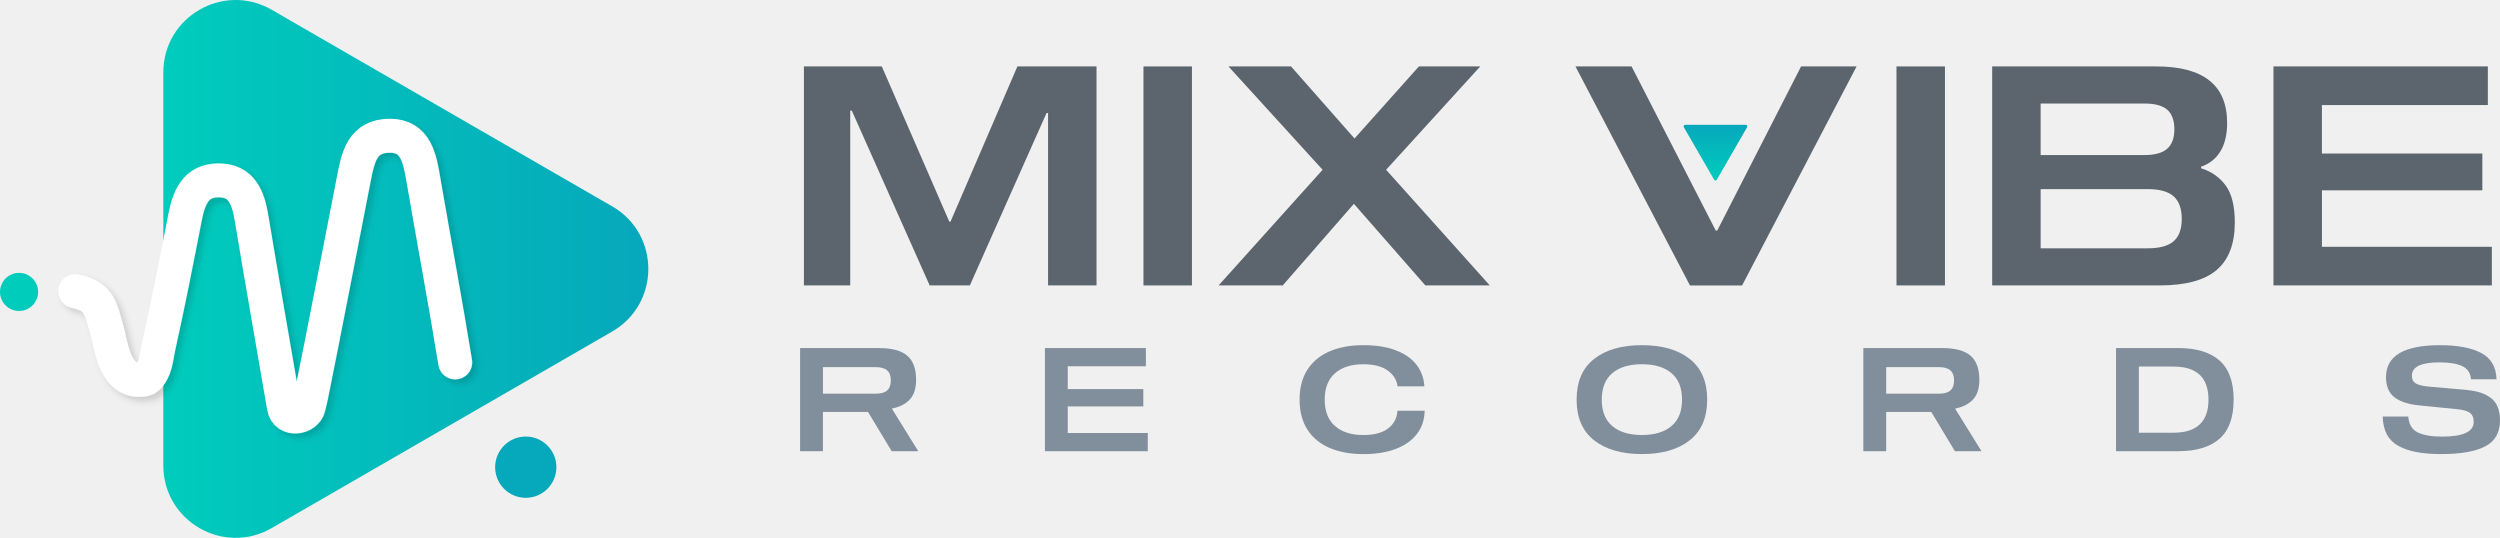
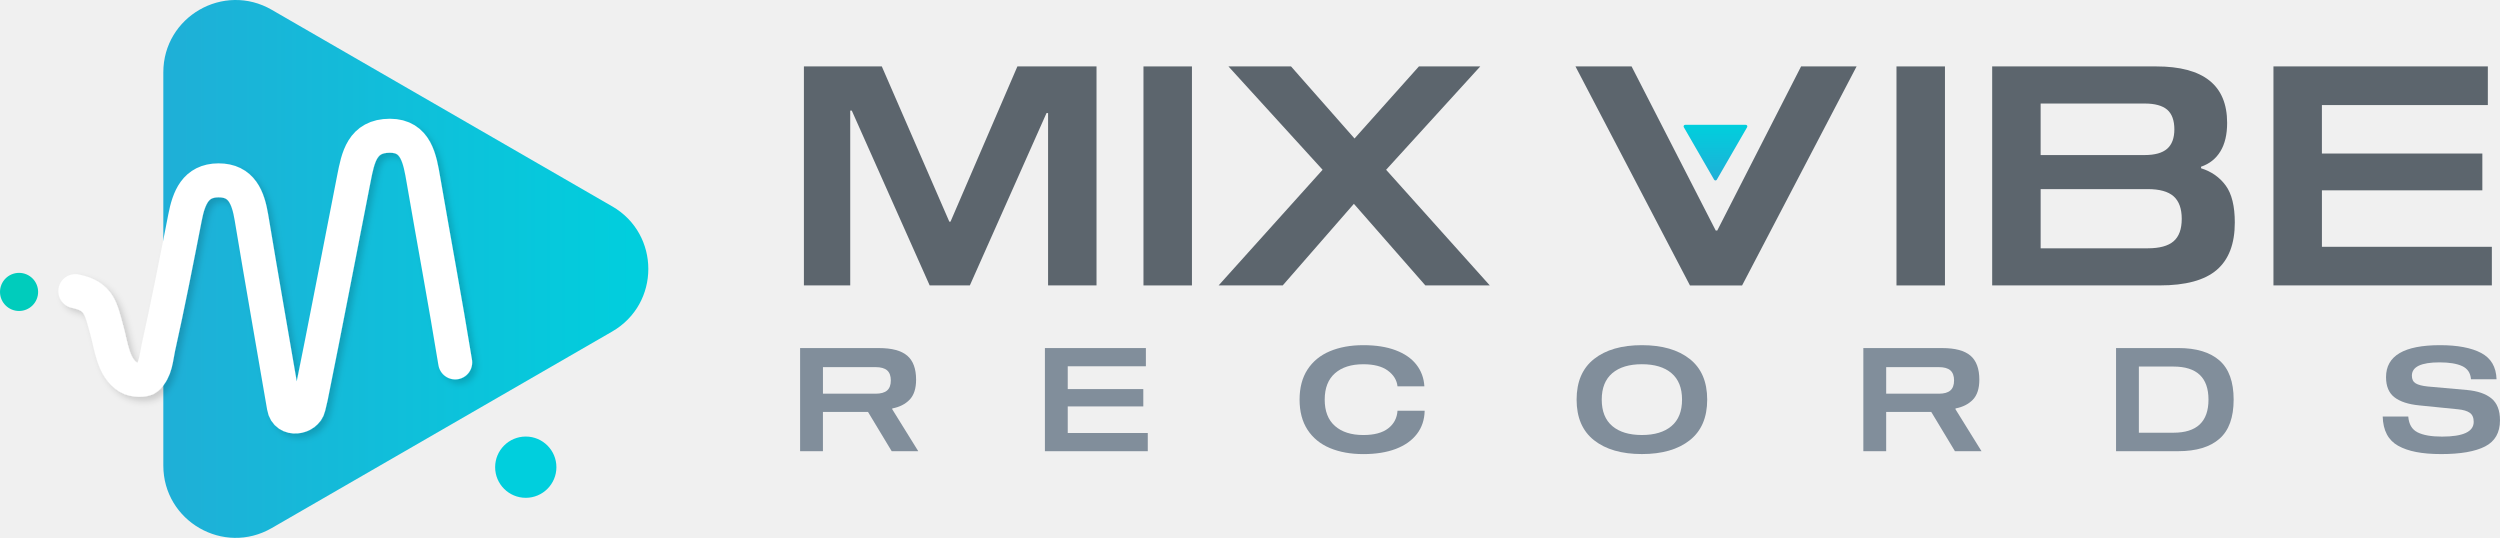
<svg xmlns="http://www.w3.org/2000/svg" xmlns:xlink="http://www.w3.org/1999/xlink" id="Layer_1" data-name="Layer 1" viewBox="0 0 1267.28 272.66">
  <defs>
    <linearGradient id="linear-gradient" x1="869.59" y1="91.48" x2="869.59" y2="63.27" gradientUnits="userSpaceOnUse">
-       <stop offset="0" stop-color="#00ccbc" />
-       <stop offset="1" stop-color="#06a8bb" />
+       <stop offset="0" stop-color="#1fafd7" />
+       <stop offset="1" stop-color="#00cfdd" />
    </linearGradient>
    <linearGradient id="linear-gradient-2" x1="82.79" y1="136.33" x2="328.64" y2="136.33" xlink:href="#linear-gradient" />
    <filter id="drop-shadow-1" filterUnits="userSpaceOnUse">
      <feOffset dx="2.19" dy="2.19" />
      <feGaussianBlur result="blur" stdDeviation="1.57" />
      <feFlood flood-color="#000" flood-opacity=".15" />
      <feComposite in2="blur" operator="in" />
      <feComposite in="SourceGraphic" />
    </filter>
  </defs>
  <path d="M1248.13,185.59c-2.71-1.27-6.55-1.9-11.53-1.9-9.32,0-13.99,2.25-13.99,6.74,0,1.81,.63,3.1,1.9,3.88,1.27,.78,3.32,1.32,6.15,1.61l19.77,1.76c5.47,.49,9.64,1.92,12.52,4.28,2.88,2.37,4.32,6.07,4.32,11.09,0,6.25-2.51,10.67-7.54,13.25-5.03,2.59-12.45,3.88-22.26,3.88s-16.79-1.4-21.82-4.21c-5.03-2.81-7.64-7.75-7.83-14.83h12.96c.29,3.91,1.87,6.58,4.72,8.02,2.86,1.44,6.99,2.16,12.41,2.16,10.69,0,16.04-2.49,16.04-7.47,0-2.15-.67-3.69-2.01-4.61-1.34-.93-3.31-1.51-5.89-1.76l-19.7-1.98c-5.52-.54-9.7-1.9-12.56-4.1-2.86-2.2-4.28-5.61-4.28-10.25,0-10.79,9.13-16.18,27.39-16.18,8.88,0,15.83,1.32,20.83,3.95,5,2.64,7.6,7.08,7.8,13.33h-12.96c-.24-3.17-1.72-5.39-4.43-6.66Z" style="fill: #818e9b;" />
  <g>
    <path d="M465.48,228.72h-13.47l-12.01-19.92h-22.85v19.92h-11.57v-52.28h39.91c6.59,0,11.39,1.28,14.39,3.84,3,2.56,4.5,6.63,4.5,12.19,0,4.49-1.1,7.87-3.29,10.14-2.2,2.27-5.13,3.75-8.79,4.43v.44l13.18,21.24Zm-15.78-30.79c1.24-1.1,1.87-2.79,1.87-5.09s-.62-3.99-1.87-5.09c-1.24-1.1-3.21-1.65-5.89-1.65h-26.65v13.47h26.65c2.68,0,4.65-.55,5.89-1.65Z" style="fill: #818e9b;" />
    <path d="M541.25,197.23h38.3v8.79h-38.3v13.47h40.57v9.23h-52.14v-52.28h51.18v9.23h-39.61v11.57Z" style="fill: #818e9b;" />
    <path d="M703.51,187.86c-2.93-2.15-7.08-3.22-12.45-3.22-6.1,0-10.89,1.53-14.35,4.58-3.47,3.05-5.2,7.51-5.2,13.36s1.73,10.31,5.2,13.36c3.47,3.05,8.25,4.58,14.35,4.58,5.52,0,9.73-1.12,12.63-3.37,2.9-2.24,4.48-5.22,4.72-8.93h13.77c-.1,4.54-1.4,8.46-3.92,11.75-2.51,3.29-6.08,5.82-10.69,7.58-4.61,1.76-10.12,2.64-16.51,2.64s-12.09-1.03-16.95-3.08c-4.86-2.05-8.63-5.14-11.31-9.26-2.68-4.12-4.03-9.21-4.03-15.27s1.34-11.14,4.03-15.27c2.68-4.12,6.46-7.21,11.31-9.26,4.86-2.05,10.51-3.08,16.95-3.08s11.8,.85,16.37,2.56c4.56,1.71,8.08,4.14,10.54,7.29,2.46,3.15,3.82,6.82,4.06,11.02h-13.62c-.34-3.17-1.98-5.83-4.91-7.98Z" style="fill: #818e9b;" />
    <path d="M856.54,181.96c5.91,4.66,8.86,11.53,8.86,20.61s-2.95,15.95-8.86,20.61c-5.91,4.66-13.99,6.99-24.24,6.99s-18.33-2.33-24.24-6.99c-5.91-4.66-8.86-11.53-8.86-20.61s2.95-15.95,8.86-20.61c5.91-4.66,13.99-6.99,24.24-6.99s18.33,2.33,24.24,6.99Zm-9.23,34.01c3.56-3.03,5.34-7.49,5.34-13.4s-1.78-10.37-5.34-13.4c-3.56-3.03-8.57-4.54-15.01-4.54s-11.45,1.51-15.01,4.54c-3.56,3.03-5.35,7.49-5.35,13.4s1.78,10.37,5.35,13.4c3.56,3.03,8.57,4.54,15.01,4.54s11.45-1.51,15.01-4.54Z" style="fill: #818e9b;" />
    <path d="M1004.45,228.72h-13.47l-12.01-19.92h-22.85v19.92h-11.57v-52.28h39.91c6.59,0,11.39,1.28,14.39,3.84,3,2.56,4.5,6.63,4.5,12.19,0,4.49-1.1,7.87-3.29,10.14-2.2,2.27-5.13,3.75-8.79,4.43v.44l13.18,21.24Zm-15.78-30.79c1.24-1.1,1.87-2.79,1.87-5.09s-.62-3.99-1.87-5.09c-1.24-1.1-3.21-1.65-5.89-1.65h-26.65v13.47h26.65c2.68,0,4.65-.55,5.89-1.65Z" style="fill: #818e9b;" />
    <path d="M1125.08,182.73c4.78,4.2,7.18,10.81,7.18,19.84s-2.39,15.65-7.18,19.84c-4.78,4.2-11.74,6.3-20.87,6.3h-31.56v-52.28h31.56c9.13,0,16.08,2.1,20.87,6.3Zm-40.86,3.08v33.54h17.5c11.86,0,17.79-5.59,17.79-16.77s-5.93-16.77-17.79-16.77h-17.5Z" style="fill: #818e9b;" />
    <g>
      <path d="M555.85,144.68h-24.57V57.3h-.78l-38.87,87.38h-20.37l-39.49-88.63h-.78v88.63h-23.48V33.67h39.49l34.21,78.68h.62l33.9-78.68h40.11v111.02Z" style="fill: #5c656d;" />
      <path d="M579.64,144.68V33.67h24.57v111.02h-24.57Z" style="fill: #5c656d;" />
      <path d="M755.18,144.68h-32.65l-36.23-41.36-36.07,41.36h-32.5l52.71-58.62-47.73-52.4h31.72l32.19,36.54,32.65-36.54h31.1l-47.73,52.4,52.55,58.62Z" style="fill: #5c656d;" />
      <path d="M869.72,116.85h.78l42.49-83.18h28.14l-58.04,111.02h-26.43l-58.04-111.02h28.45l42.65,83.18Z" style="fill: #5c656d;" />
      <path d="M961.35,144.68V33.67h24.57v111.02h-24.57Z" style="fill: #5c656d;" />
      <path d="M1128.26,94.07c3.06,4.2,4.59,10.44,4.59,18.74,0,10.78-3.06,18.79-9.17,24.02-6.12,5.24-15.76,7.85-28.92,7.85h-84.9V33.67h83.18c23.94,0,35.92,9.54,35.92,28.61,0,5.91-1.14,10.73-3.42,14.46-2.28,3.73-5.55,6.32-9.8,7.77v.78c5.29,1.66,9.46,4.59,12.52,8.79Zm-29.7-18.66c2.43-2.12,3.65-5.42,3.65-9.87s-1.22-7.88-3.65-9.95c-2.44-2.07-6.25-3.11-11.43-3.11h-52.71v26.12h52.71c5.18,0,8.99-1.06,11.43-3.19Zm3.27,46.88c2.75-2.38,4.12-6.17,4.12-11.35s-1.38-8.99-4.12-11.43c-2.75-2.43-7.13-3.65-13.14-3.65h-54.26v30.01h54.26c6.01,0,10.39-1.19,13.14-3.58Z" style="fill: #5c656d;" />
      <path d="M1177.01,77.82h81.32v18.66h-81.32v28.61h86.14v19.59h-110.71V33.67h108.68v19.59h-84.12v24.57Z" style="fill: #5c656d;" />
      <path d="M870.28,91.08l15.36-26.61c.31-.53-.08-1.2-.69-1.2h-30.72c-.61,0-1,.66-.69,1.2l15.36,26.61c.31,.53,1.07,.53,1.38,0Z" style="fill: url(#linear-gradient);" />
    </g>
    <g>
-       <circle cx="266.52" cy="236.82" r="15.53" style="fill: #06a8bb;" />
+       <circle cx="266.52" cy="236.82" r="15.53" style="fill: #00cfdd;" />
      <path d="M310.32,104.61L137.74,4.96c-24.42-14.1-54.95,3.52-54.95,31.72V235.97c0,28.2,30.53,45.82,54.95,31.72l172.59-99.64c24.42-14.1,24.42-49.35,0-63.45Z" style="fill: url(#linear-gradient-2);" />
      <path d="M38.18,147.58c12.41,2.53,12.96,9.17,15.96,19.76,2.26,7.98,3.14,19.16,10.88,23.82,3.11,1.87,8.29,1.56,9.46,.55,4.56-3.93,4.66-10.41,5.82-15.57,4.87-21.84,9.18-43.81,13.46-65.78,1.94-9.96,5.26-18.9,16.98-18.94,11.78-.03,15.04,8.75,16.73,18.91,5.31,31.96,10.95,63.87,16.42,95.81,.01,.06,.02,.12,.03,.19,1.23,7.28,11.31,5.51,12.52-.04,.35-1.62,.82-3.26,1.14-4.84,7.48-36.94,14.54-73.98,21.81-110.97,2.09-10.64,4.14-21.67,18.27-21.67,13.34,0,15.18,11.92,17.02,22.61,5.29,30.77,11.04,61.47,16.06,92.29" style="fill: none; filter: url(#drop-shadow-1); stroke: #fff; stroke-linecap: round; stroke-miterlimit: 10; stroke-width: 17.23px;" />
      <circle cx="9.66" cy="147.98" r="9.66" style="fill: #00ccbc;" />
    </g>
  </g>
</svg>
